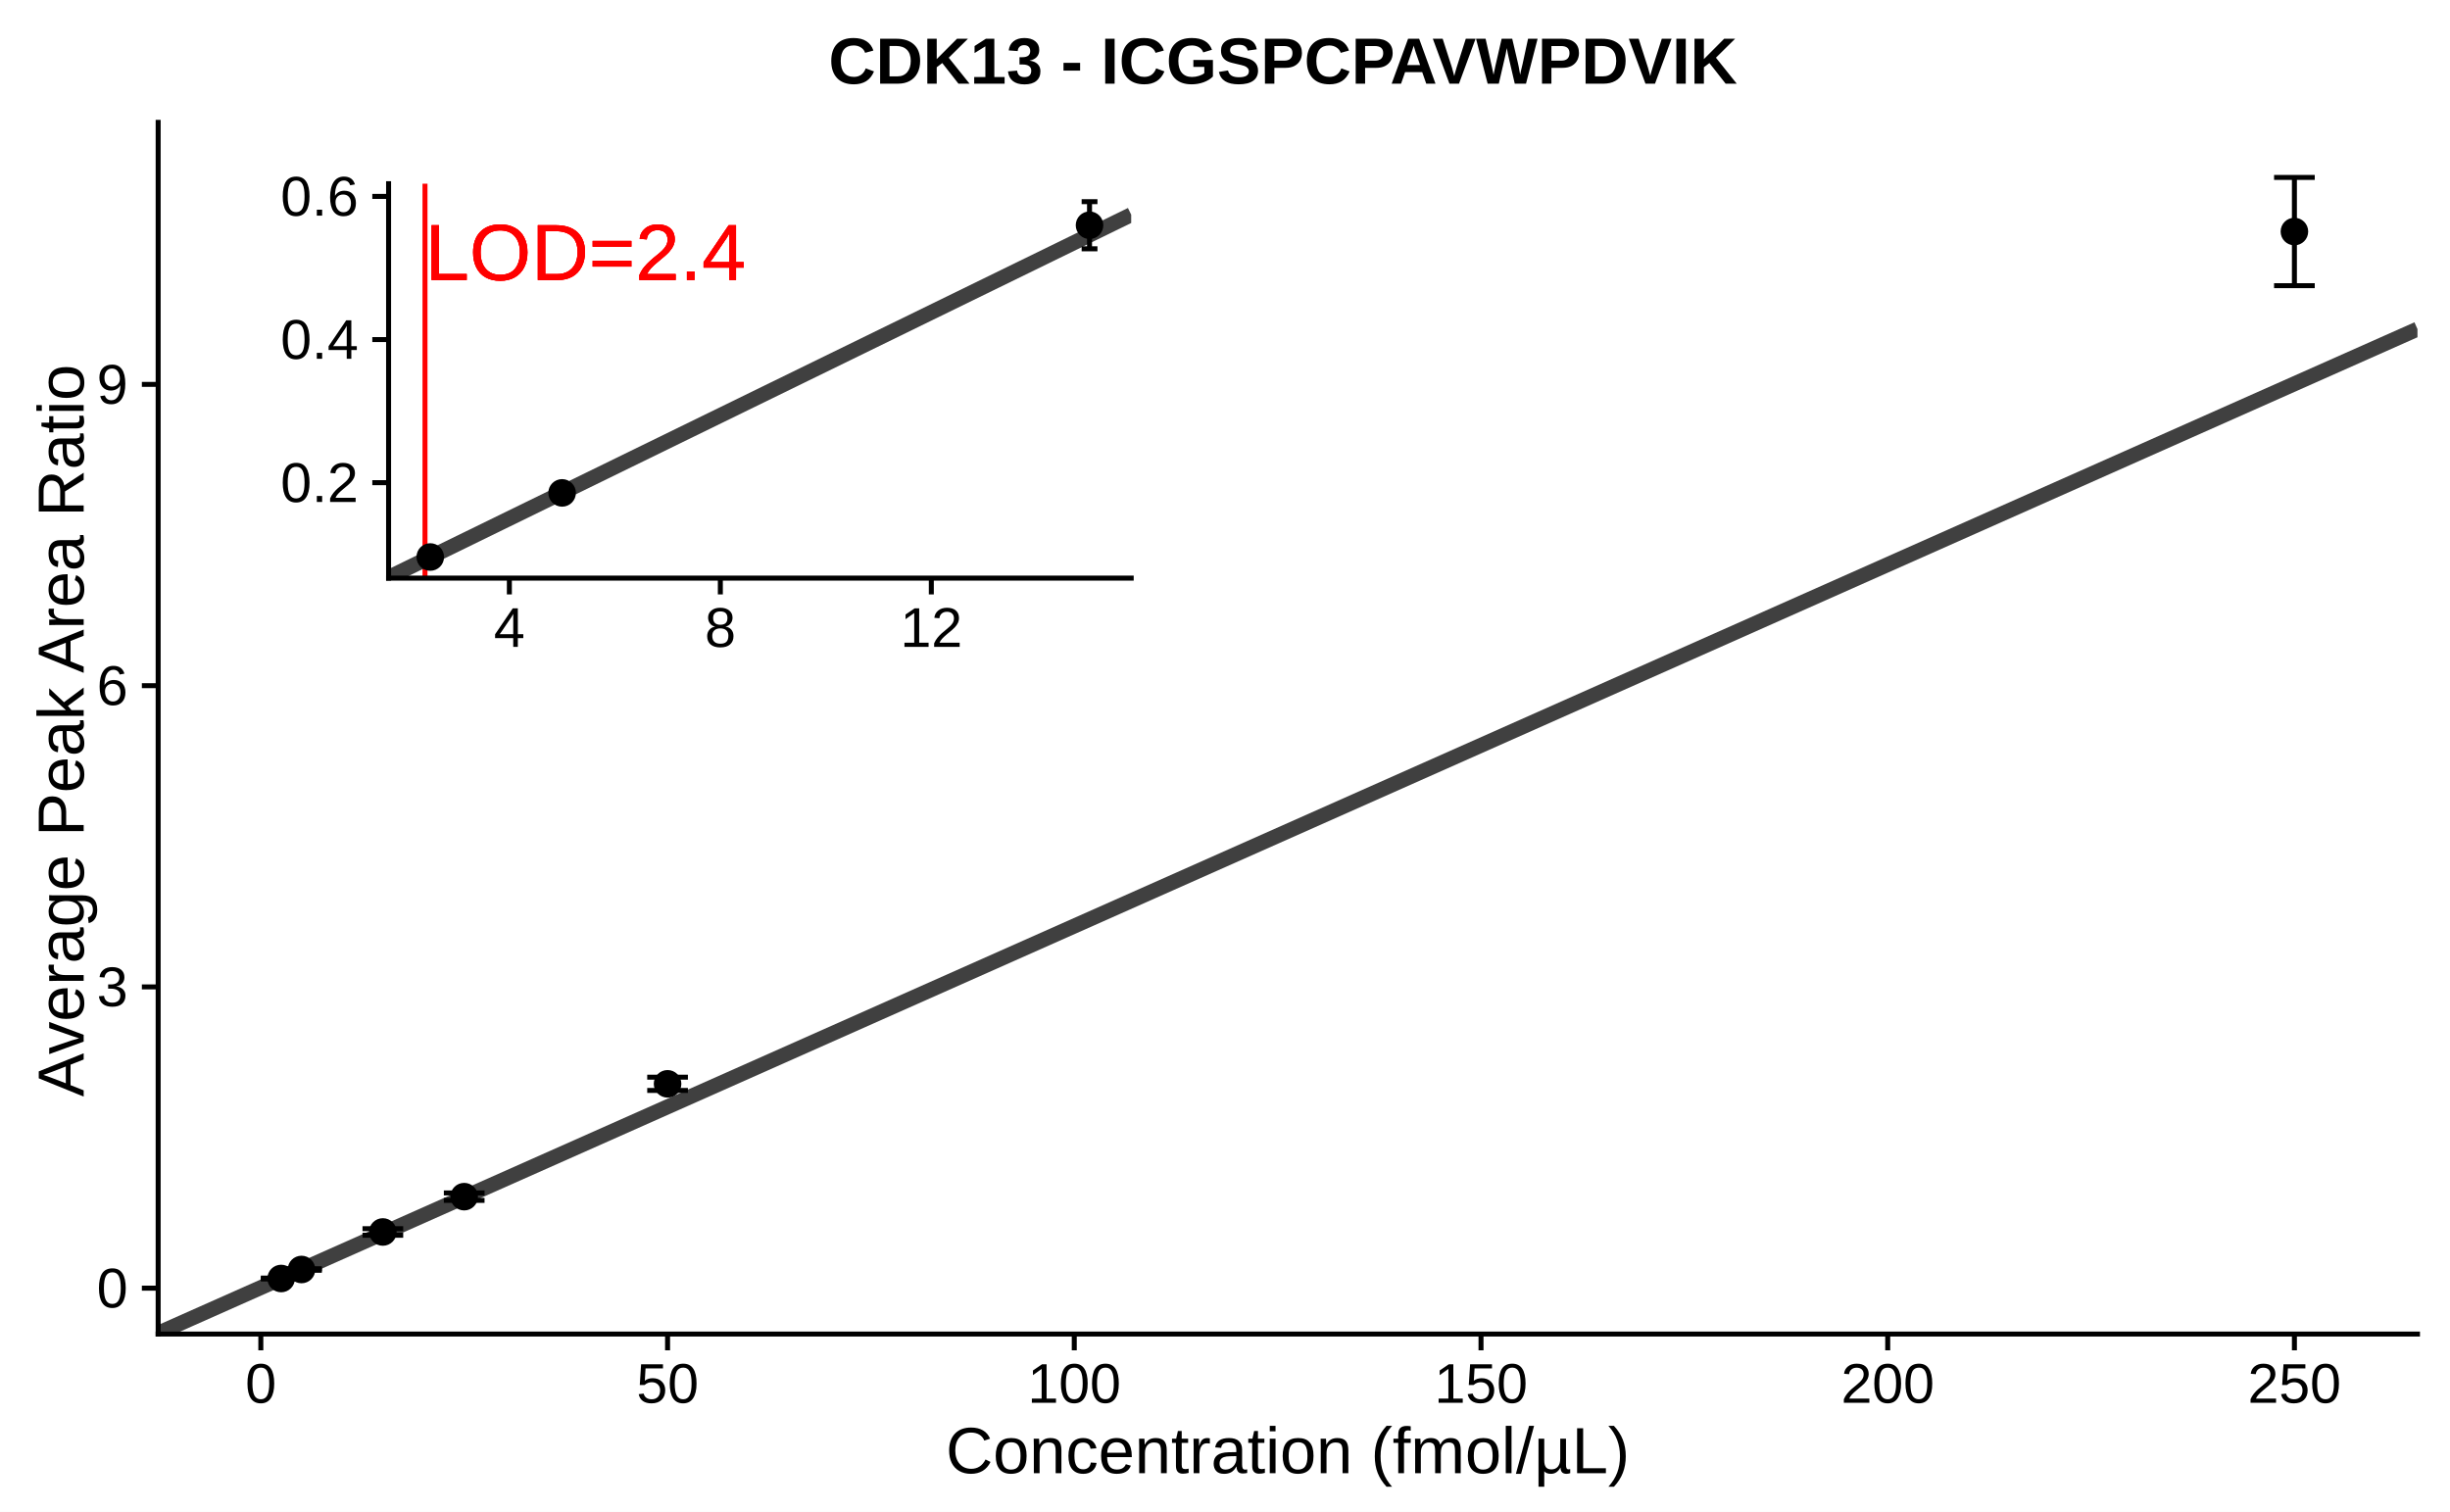
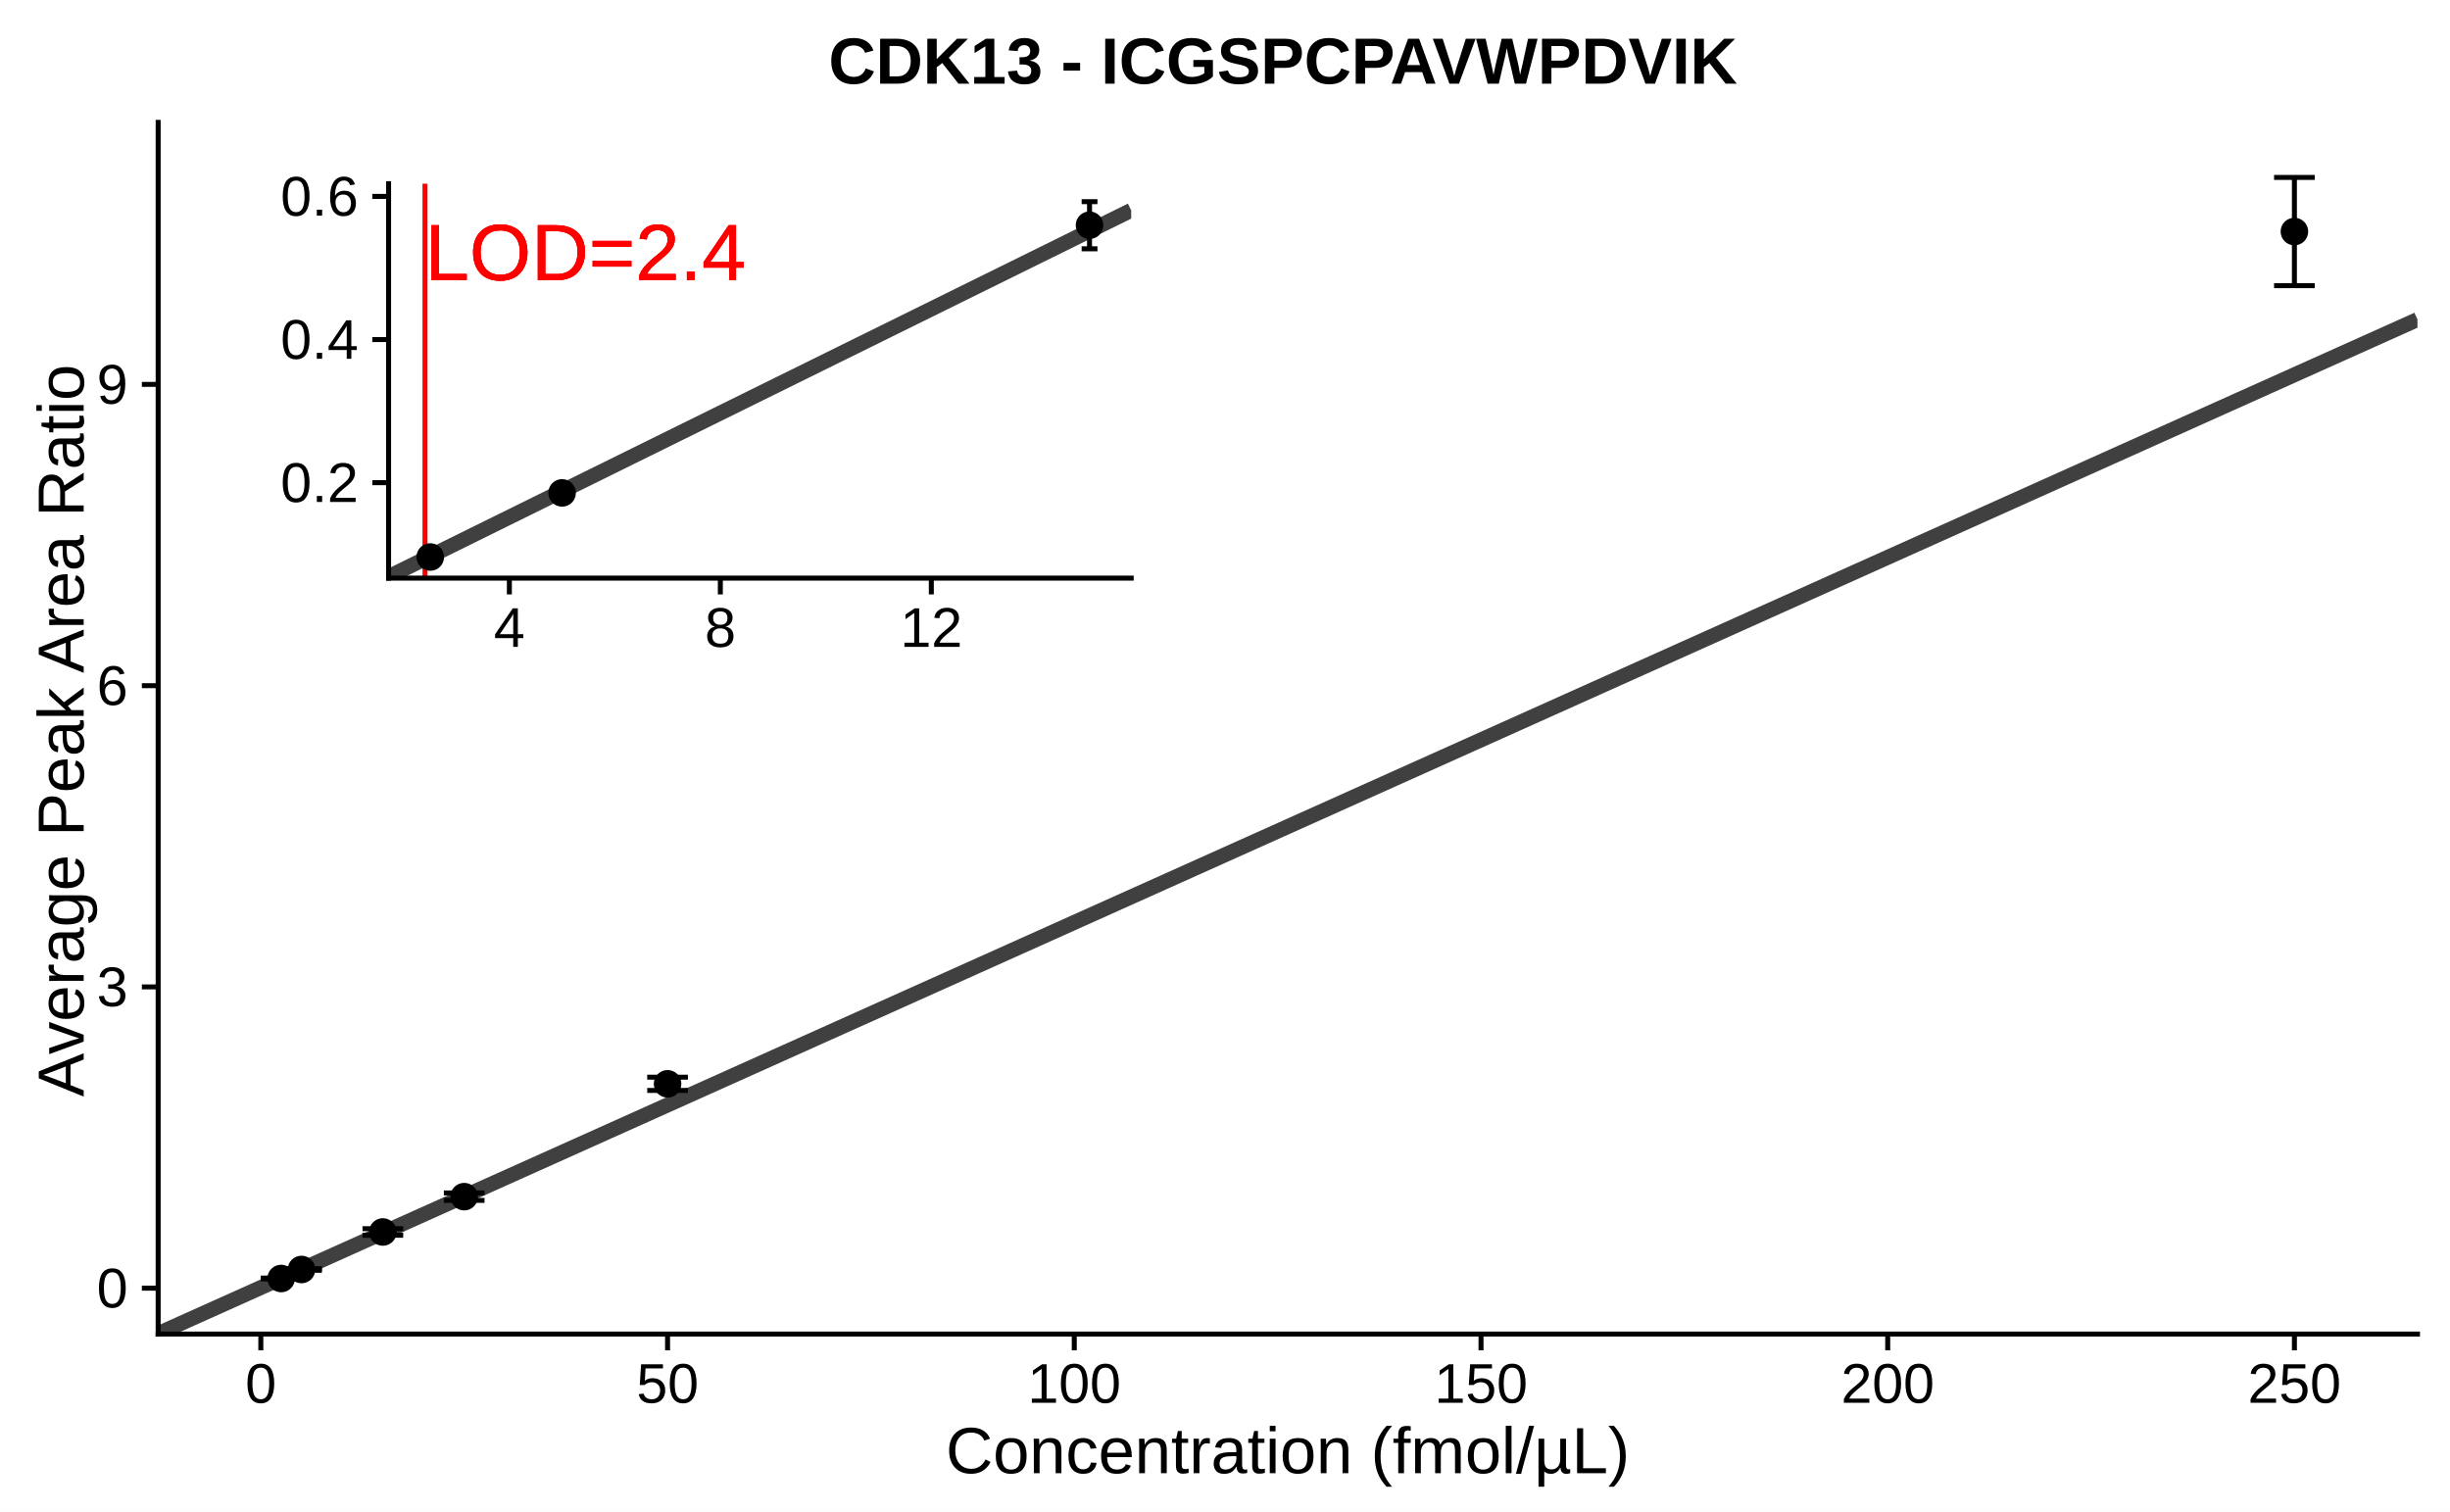
<svg xmlns="http://www.w3.org/2000/svg" viewBox="0 0 525.00 324.00">
  <defs>
    <style type="text/css">
    line, polyline, path, rect, circle {
      fill: none;
      stroke: #000000;
      stroke-linecap: round;
      stroke-linejoin: round;
      stroke-miterlimit: 10.00;
    }
  </style>
  </defs>
  <rect width="100%" height="100%" style="stroke: none; fill: #FFFFFF;" />
  <defs>
    <clipPath id="cpMzMuODg4fDUxOC4wMjZ8Mjg1Ljg5fDI2LjIxOTU=">
      <rect x="33.89" y="26.22" width="484.14" height="259.67" />
    </clipPath>
  </defs>
  <circle cx="60.25" cy="273.99" r="1.95pt" style="stroke-width: 0.71; fill: #000000;" clip-path="url(#cpMzMuODg4fDUxOC4wMjZ8Mjg1Ljg5fDI2LjIxOTU=)" />
  <circle cx="64.61" cy="272.06" r="1.95pt" style="stroke-width: 0.71; fill: #000000;" clip-path="url(#cpMzMuODg4fDUxOC4wMjZ8Mjg1Ljg5fDI2LjIxOTU=)" />
  <circle cx="82.04" cy="264.02" r="1.95pt" style="stroke-width: 0.71; fill: #000000;" clip-path="url(#cpMzMuODg4fDUxOC4wMjZ8Mjg1Ljg5fDI2LjIxOTU=)" />
  <circle cx="99.47" cy="256.45" r="1.95pt" style="stroke-width: 0.71; fill: #000000;" clip-path="url(#cpMzMuODg4fDUxOC4wMjZ8Mjg1Ljg5fDI2LjIxOTU=)" />
  <circle cx="143.05" cy="232.27" r="1.95pt" style="stroke-width: 0.71; fill: #000000;" clip-path="url(#cpMzMuODg4fDUxOC4wMjZ8Mjg1Ljg5fDI2LjIxOTU=)" />
  <circle cx="491.66" cy="49.62" r="1.95pt" style="stroke-width: 0.71; fill: #000000;" clip-path="url(#cpMzMuODg4fDUxOC4wMjZ8Mjg1Ljg5fDI2LjIxOTU=)" />
  <polyline points="55.89,273.90 64.61,273.90 " style="stroke-width: 1.07; stroke-linecap: butt;" clip-path="url(#cpMzMuODg4fDUxOC4wMjZ8Mjg1Ljg5fDI2LjIxOTU=)" />
  <polyline points="60.25,273.90 60.25,274.09 " style="stroke-width: 1.07; stroke-linecap: butt;" clip-path="url(#cpMzMuODg4fDUxOC4wMjZ8Mjg1Ljg5fDI2LjIxOTU=)" />
  <polyline points="55.89,274.09 64.61,274.09 " style="stroke-width: 1.07; stroke-linecap: butt;" clip-path="url(#cpMzMuODg4fDUxOC4wMjZ8Mjg1Ljg5fDI2LjIxOTU=)" />
  <polyline points="60.25,271.90 68.97,271.90 " style="stroke-width: 1.07; stroke-linecap: butt;" clip-path="url(#cpMzMuODg4fDUxOC4wMjZ8Mjg1Ljg5fDI2LjIxOTU=)" />
  <polyline points="64.61,271.90 64.61,272.23 " style="stroke-width: 1.07; stroke-linecap: butt;" clip-path="url(#cpMzMuODg4fDUxOC4wMjZ8Mjg1Ljg5fDI2LjIxOTU=)" />
  <polyline points="60.25,272.23 68.97,272.23 " style="stroke-width: 1.07; stroke-linecap: butt;" clip-path="url(#cpMzMuODg4fDUxOC4wMjZ8Mjg1Ljg5fDI2LjIxOTU=)" />
  <polyline points="77.68,263.31 86.40,263.31 " style="stroke-width: 1.07; stroke-linecap: butt;" clip-path="url(#cpMzMuODg4fDUxOC4wMjZ8Mjg1Ljg5fDI2LjIxOTU=)" />
  <polyline points="82.04,263.31 82.04,264.72 " style="stroke-width: 1.07; stroke-linecap: butt;" clip-path="url(#cpMzMuODg4fDUxOC4wMjZ8Mjg1Ljg5fDI2LjIxOTU=)" />
  <polyline points="77.68,264.72 86.40,264.72 " style="stroke-width: 1.07; stroke-linecap: butt;" clip-path="url(#cpMzMuODg4fDUxOC4wMjZ8Mjg1Ljg5fDI2LjIxOTU=)" />
  <polyline points="95.11,255.65 103.83,255.65 " style="stroke-width: 1.07; stroke-linecap: butt;" clip-path="url(#cpMzMuODg4fDUxOC4wMjZ8Mjg1Ljg5fDI2LjIxOTU=)" />
  <polyline points="99.47,255.65 99.47,257.25 " style="stroke-width: 1.07; stroke-linecap: butt;" clip-path="url(#cpMzMuODg4fDUxOC4wMjZ8Mjg1Ljg5fDI2LjIxOTU=)" />
  <polyline points="95.11,257.25 103.83,257.25 " style="stroke-width: 1.07; stroke-linecap: butt;" clip-path="url(#cpMzMuODg4fDUxOC4wMjZ8Mjg1Ljg5fDI2LjIxOTU=)" />
  <polyline points="138.69,230.85 147.41,230.85 " style="stroke-width: 1.07; stroke-linecap: butt;" clip-path="url(#cpMzMuODg4fDUxOC4wMjZ8Mjg1Ljg5fDI2LjIxOTU=)" />
  <polyline points="143.05,230.85 143.05,233.69 " style="stroke-width: 1.07; stroke-linecap: butt;" clip-path="url(#cpMzMuODg4fDUxOC4wMjZ8Mjg1Ljg5fDI2LjIxOTU=)" />
  <polyline points="138.69,233.69 147.41,233.69 " style="stroke-width: 1.07; stroke-linecap: butt;" clip-path="url(#cpMzMuODg4fDUxOC4wMjZ8Mjg1Ljg5fDI2LjIxOTU=)" />
  <polyline points="487.30,38.02 496.02,38.02 " style="stroke-width: 1.07; stroke-linecap: butt;" clip-path="url(#cpMzMuODg4fDUxOC4wMjZ8Mjg1Ljg5fDI2LjIxOTU=)" />
  <polyline points="491.66,38.02 491.66,61.22 " style="stroke-width: 1.07; stroke-linecap: butt;" clip-path="url(#cpMzMuODg4fDUxOC4wMjZ8Mjg1Ljg5fDI2LjIxOTU=)" />
  <polyline points="487.30,61.22 496.02,61.22 " style="stroke-width: 1.07; stroke-linecap: butt;" clip-path="url(#cpMzMuODg4fDUxOC4wMjZ8Mjg1Ljg5fDI2LjIxOTU=)" />
-   <line x1="33.89" y1="285.71" x2="518.03" y2="70.53" style="stroke-width: 3.20; stroke: #000000; stroke-opacity: 0.75; stroke-linecap: butt;" clip-path="url(#cpMzMuODg4fDUxOC4wMjZ8Mjg1Ljg5fDI2LjIxOTU=)" />
+   <line x1="33.89" y1="285.80" x2="518.03" y2="68.48" style="stroke-width: 3.20; stroke: #000000; stroke-opacity: 0.75; stroke-linecap: butt;" clip-path="url(#cpMzMuODg4fDUxOC4wMjZ8Mjg1Ljg5fDI2LjIxOTU=)" />
  <defs>
    <clipPath id="cpMHw1MjV8MzI0fDA=">
      <rect x="0.00" y="0.00" width="525.00" height="324.00" />
    </clipPath>
  </defs>
  <polyline points="33.89,285.89 33.89,26.22 " style="stroke-width: 1.07; stroke-linecap: square;" clip-path="url(#cpMHw1MjV8MzI0fDA=)" />
  <g clip-path="url(#cpMHw1MjV8MzI0fDA=)">
    <text x="20.74" y="280.19" style="font-size: 12.00px; font-family: Liberation Sans;" textLength="6.67px" lengthAdjust="spacingAndGlyphs">0</text>
  </g>
  <g clip-path="url(#cpMHw1MjV8MzI0fDA=)">
    <text x="20.74" y="215.63" style="font-size: 12.00px; font-family: Liberation Sans;" textLength="6.67px" lengthAdjust="spacingAndGlyphs">3</text>
  </g>
  <g clip-path="url(#cpMHw1MjV8MzI0fDA=)">
    <text x="20.74" y="151.07" style="font-size: 12.00px; font-family: Liberation Sans;" textLength="6.67px" lengthAdjust="spacingAndGlyphs">6</text>
  </g>
  <g clip-path="url(#cpMHw1MjV8MzI0fDA=)">
    <text x="20.74" y="86.51" style="font-size: 12.00px; font-family: Liberation Sans;" textLength="6.67px" lengthAdjust="spacingAndGlyphs">9</text>
  </g>
  <polyline points="30.40,276.06 33.89,276.06 " style="stroke-width: 1.07; stroke-linecap: butt;" clip-path="url(#cpMHw1MjV8MzI0fDA=)" />
  <polyline points="30.40,211.50 33.89,211.50 " style="stroke-width: 1.07; stroke-linecap: butt;" clip-path="url(#cpMHw1MjV8MzI0fDA=)" />
  <polyline points="30.40,146.94 33.89,146.94 " style="stroke-width: 1.07; stroke-linecap: butt;" clip-path="url(#cpMHw1MjV8MzI0fDA=)" />
  <polyline points="30.40,82.38 33.89,82.38 " style="stroke-width: 1.07; stroke-linecap: butt;" clip-path="url(#cpMHw1MjV8MzI0fDA=)" />
  <polyline points="33.89,285.89 518.03,285.89 " style="stroke-width: 1.07; stroke-linecap: square;" clip-path="url(#cpMHw1MjV8MzI0fDA=)" />
  <polyline points="55.89,289.38 55.89,285.89 " style="stroke-width: 1.07; stroke-linecap: butt;" clip-path="url(#cpMHw1MjV8MzI0fDA=)" />
  <polyline points="143.05,289.38 143.05,285.89 " style="stroke-width: 1.07; stroke-linecap: butt;" clip-path="url(#cpMHw1MjV8MzI0fDA=)" />
  <polyline points="230.20,289.38 230.20,285.89 " style="stroke-width: 1.07; stroke-linecap: butt;" clip-path="url(#cpMHw1MjV8MzI0fDA=)" />
  <polyline points="317.36,289.38 317.36,285.89 " style="stroke-width: 1.07; stroke-linecap: butt;" clip-path="url(#cpMHw1MjV8MzI0fDA=)" />
  <polyline points="404.51,289.38 404.51,285.89 " style="stroke-width: 1.07; stroke-linecap: butt;" clip-path="url(#cpMHw1MjV8MzI0fDA=)" />
  <polyline points="491.66,289.38 491.66,285.89 " style="stroke-width: 1.07; stroke-linecap: butt;" clip-path="url(#cpMHw1MjV8MzI0fDA=)" />
  <g clip-path="url(#cpMHw1MjV8MzI0fDA=)">
    <text x="52.56" y="300.62" style="font-size: 12.00px; font-family: Liberation Sans;" textLength="6.67px" lengthAdjust="spacingAndGlyphs">0</text>
  </g>
  <g clip-path="url(#cpMHw1MjV8MzI0fDA=)">
    <text x="136.38" y="300.62" style="font-size: 12.00px; font-family: Liberation Sans;" textLength="13.35px" lengthAdjust="spacingAndGlyphs">50</text>
  </g>
  <g clip-path="url(#cpMHw1MjV8MzI0fDA=)">
    <text x="220.19" y="300.62" style="font-size: 12.00px; font-family: Liberation Sans;" textLength="20.02px" lengthAdjust="spacingAndGlyphs">100</text>
  </g>
  <g clip-path="url(#cpMHw1MjV8MzI0fDA=)">
    <text x="307.35" y="300.62" style="font-size: 12.00px; font-family: Liberation Sans;" textLength="20.02px" lengthAdjust="spacingAndGlyphs">150</text>
  </g>
  <g clip-path="url(#cpMHw1MjV8MzI0fDA=)">
    <text x="394.50" y="300.62" style="font-size: 12.00px; font-family: Liberation Sans;" textLength="20.02px" lengthAdjust="spacingAndGlyphs">200</text>
  </g>
  <g clip-path="url(#cpMHw1MjV8MzI0fDA=)">
    <text x="481.65" y="300.62" style="font-size: 12.00px; font-family: Liberation Sans;" textLength="20.02px" lengthAdjust="spacingAndGlyphs">250</text>
  </g>
  <g clip-path="url(#cpMHw1MjV8MzI0fDA=)">
    <text x="202.67" y="315.71" style="font-size: 14.00px; font-family: Liberation Sans;" textLength="146.57px" lengthAdjust="spacingAndGlyphs">Concentration (fmol/µL)</text>
  </g>
  <g clip-path="url(#cpMHw1MjV8MzI0fDA=)">
    <text transform="translate(17.93,235.04) rotate(-90)" style="font-size: 14.00px; font-family: Liberation Sans;" textLength="157.98px" lengthAdjust="spacingAndGlyphs">Average Peak Area Ratio</text>
  </g>
  <g clip-path="url(#cpMHw1MjV8MzI0fDA=)">
    <text x="177.55" y="17.93" style="font-size: 14.00px; font-weight: bold; font-family: Liberation Sans;" textLength="196.81px" lengthAdjust="spacingAndGlyphs">CDK13 - ICGSPCPAVWPDVIK</text>
  </g>
  <defs>
    <clipPath id="cpMzkuMzc1fDI0OS4zNzV8MTYyfDMyLjQ=">
      <rect x="39.38" y="32.40" width="210.00" height="129.60" />
    </clipPath>
  </defs>
  <defs>
    <clipPath id="cpMHw1MjV8MzI0fDA=">
      <rect x="0.00" y="0.00" width="525.00" height="324.00" />
    </clipPath>
  </defs>
  <defs>
    <clipPath id="cpODMuMjY5MnwyNDIuNDAxfDEyMy44OXwzOS4zNzM4">
      <rect x="83.27" y="39.37" width="159.13" height="84.52" />
    </clipPath>
  </defs>
  <line x1="91.07" y1="123.89" x2="91.07" y2="39.37" style="stroke-width: 1.07; stroke: #FF0000; stroke-linecap: butt;" clip-path="url(#cpODMuMjY5MnwyNDIuNDAxfDEyMy44OXwzOS4zNzM4)" />
  <g clip-path="url(#cpODMuMjY5MnwyNDIuNDAxfDEyMy44OXwzOS4zNzM4)">
    <text x="91.07" y="60.01" style="font-size: 17.07px; fill: #FF0000; font-family: Liberation Sans;" textLength="68.80px" lengthAdjust="spacingAndGlyphs">LOD=2.4</text>
  </g>
  <g clip-path="url(#cpODMuMjY5MnwyNDIuNDAxfDEyMy44OXwzOS4zNzM4)">
    <text x="91.07" y="60.01" style="font-size: 17.07px; fill: #FF0000; font-family: Liberation Sans;" textLength="68.80px" lengthAdjust="spacingAndGlyphs">LOD=2.4</text>
  </g>
  <g clip-path="url(#cpODMuMjY5MnwyNDIuNDAxfDEyMy44OXwzOS4zNzM4)">
    <text x="91.07" y="60.01" style="font-size: 17.07px; fill: #FF0000; font-family: Liberation Sans;" textLength="68.80px" lengthAdjust="spacingAndGlyphs">LOD=2.4</text>
  </g>
  <circle cx="92.20" cy="119.37" r="1.95pt" style="stroke-width: 0.71; fill: #000000;" clip-path="url(#cpODMuMjY5MnwyNDIuNDAxfDEyMy44OXwzOS4zNzM4)" />
  <circle cx="120.45" cy="105.63" r="1.95pt" style="stroke-width: 0.71; fill: #000000;" clip-path="url(#cpODMuMjY5MnwyNDIuNDAxfDEyMy44OXwzOS4zNzM4)" />
  <circle cx="233.47" cy="48.27" r="1.95pt" style="stroke-width: 0.71; fill: #000000;" clip-path="url(#cpODMuMjY5MnwyNDIuNDAxfDEyMy44OXwzOS4zNzM4)" />
  <polyline points="90.50,118.70 93.89,118.70 " style="stroke-width: 1.07; stroke-linecap: butt;" clip-path="url(#cpODMuMjY5MnwyNDIuNDAxfDEyMy44OXwzOS4zNzM4)" />
  <polyline points="92.20,118.70 92.20,120.05 " style="stroke-width: 1.07; stroke-linecap: butt;" clip-path="url(#cpODMuMjY5MnwyNDIuNDAxfDEyMy44OXwzOS4zNzM4)" />
  <polyline points="90.50,120.05 93.89,120.05 " style="stroke-width: 1.07; stroke-linecap: butt;" clip-path="url(#cpODMuMjY5MnwyNDIuNDAxfDEyMy44OXwzOS4zNzM4)" />
  <polyline points="118.76,104.47 122.15,104.47 " style="stroke-width: 1.07; stroke-linecap: butt;" clip-path="url(#cpODMuMjY5MnwyNDIuNDAxfDEyMy44OXwzOS4zNzM4)" />
  <polyline points="120.45,104.47 120.45,106.79 " style="stroke-width: 1.07; stroke-linecap: butt;" clip-path="url(#cpODMuMjY5MnwyNDIuNDAxfDEyMy44OXwzOS4zNzM4)" />
  <polyline points="118.76,106.79 122.15,106.79 " style="stroke-width: 1.07; stroke-linecap: butt;" clip-path="url(#cpODMuMjY5MnwyNDIuNDAxfDEyMy44OXwzOS4zNzM4)" />
  <polyline points="231.78,43.22 235.17,43.22 " style="stroke-width: 1.07; stroke-linecap: butt;" clip-path="url(#cpODMuMjY5MnwyNDIuNDAxfDEyMy44OXwzOS4zNzM4)" />
  <polyline points="233.47,43.22 233.47,53.32 " style="stroke-width: 1.07; stroke-linecap: butt;" clip-path="url(#cpODMuMjY5MnwyNDIuNDAxfDEyMy44OXwzOS4zNzM4)" />
  <polyline points="231.78,53.32 235.17,53.32 " style="stroke-width: 1.07; stroke-linecap: butt;" clip-path="url(#cpODMuMjY5MnwyNDIuNDAxfDEyMy44OXwzOS4zNzM4)" />
-   <line x1="83.27" y1="123.75" x2="242.40" y2="46.01" style="stroke-width: 3.20; stroke: #000000; stroke-opacity: 0.75; stroke-linecap: butt;" clip-path="url(#cpODMuMjY5MnwyNDIuNDAxfDEyMy44OXwzOS4zNzM4)" />
+   <line x1="83.27" y1="123.59" x2="242.40" y2="45.07" style="stroke-width: 3.20; stroke: #000000; stroke-opacity: 0.75; stroke-linecap: butt;" clip-path="url(#cpODMuMjY5MnwyNDIuNDAxfDEyMy44OXwzOS4zNzM4)" />
  <defs>
    <clipPath id="cpMHw1MjV8MzI0fDA=">
      <rect x="0.00" y="0.00" width="525.00" height="324.00" />
    </clipPath>
  </defs>
  <polyline points="83.27,123.89 83.27,39.37 " style="stroke-width: 1.07; stroke-linecap: square;" clip-path="url(#cpMHw1MjV8MzI0fDA=)" />
  <g clip-path="url(#cpMHw1MjV8MzI0fDA=)">
    <text x="60.12" y="107.57" style="font-size: 12.00px; font-family: Liberation Sans;" textLength="16.68px" lengthAdjust="spacingAndGlyphs">0.2</text>
  </g>
  <g clip-path="url(#cpMHw1MjV8MzI0fDA=)">
    <text x="60.12" y="76.89" style="font-size: 12.00px; font-family: Liberation Sans;" textLength="16.68px" lengthAdjust="spacingAndGlyphs">0.4</text>
  </g>
  <g clip-path="url(#cpMHw1MjV8MzI0fDA=)">
    <text x="60.12" y="46.22" style="font-size: 12.00px; font-family: Liberation Sans;" textLength="16.68px" lengthAdjust="spacingAndGlyphs">0.6</text>
  </g>
  <polyline points="79.78,103.44 83.27,103.44 " style="stroke-width: 1.07; stroke-linecap: butt;" clip-path="url(#cpMHw1MjV8MzI0fDA=)" />
  <polyline points="79.78,72.77 83.27,72.77 " style="stroke-width: 1.07; stroke-linecap: butt;" clip-path="url(#cpMHw1MjV8MzI0fDA=)" />
  <polyline points="79.78,42.09 83.27,42.09 " style="stroke-width: 1.07; stroke-linecap: butt;" clip-path="url(#cpMHw1MjV8MzI0fDA=)" />
  <polyline points="83.27,123.89 242.40,123.89 " style="stroke-width: 1.07; stroke-linecap: square;" clip-path="url(#cpMHw1MjV8MzI0fDA=)" />
  <polyline points="109.15,127.38 109.15,123.89 " style="stroke-width: 1.07; stroke-linecap: butt;" clip-path="url(#cpMHw1MjV8MzI0fDA=)" />
  <polyline points="154.36,127.38 154.36,123.89 " style="stroke-width: 1.07; stroke-linecap: butt;" clip-path="url(#cpMHw1MjV8MzI0fDA=)" />
  <polyline points="199.57,127.38 199.57,123.89 " style="stroke-width: 1.07; stroke-linecap: butt;" clip-path="url(#cpMHw1MjV8MzI0fDA=)" />
  <g clip-path="url(#cpMHw1MjV8MzI0fDA=)">
    <text x="105.81" y="138.62" style="font-size: 12.00px; font-family: Liberation Sans;" textLength="6.67px" lengthAdjust="spacingAndGlyphs">4</text>
  </g>
  <g clip-path="url(#cpMHw1MjV8MzI0fDA=)">
    <text x="151.02" y="138.62" style="font-size: 12.00px; font-family: Liberation Sans;" textLength="6.67px" lengthAdjust="spacingAndGlyphs">8</text>
  </g>
  <g clip-path="url(#cpMHw1MjV8MzI0fDA=)">
    <text x="192.89" y="138.62" style="font-size: 12.00px; font-family: Liberation Sans;" textLength="13.35px" lengthAdjust="spacingAndGlyphs">12</text>
  </g>
</svg>
